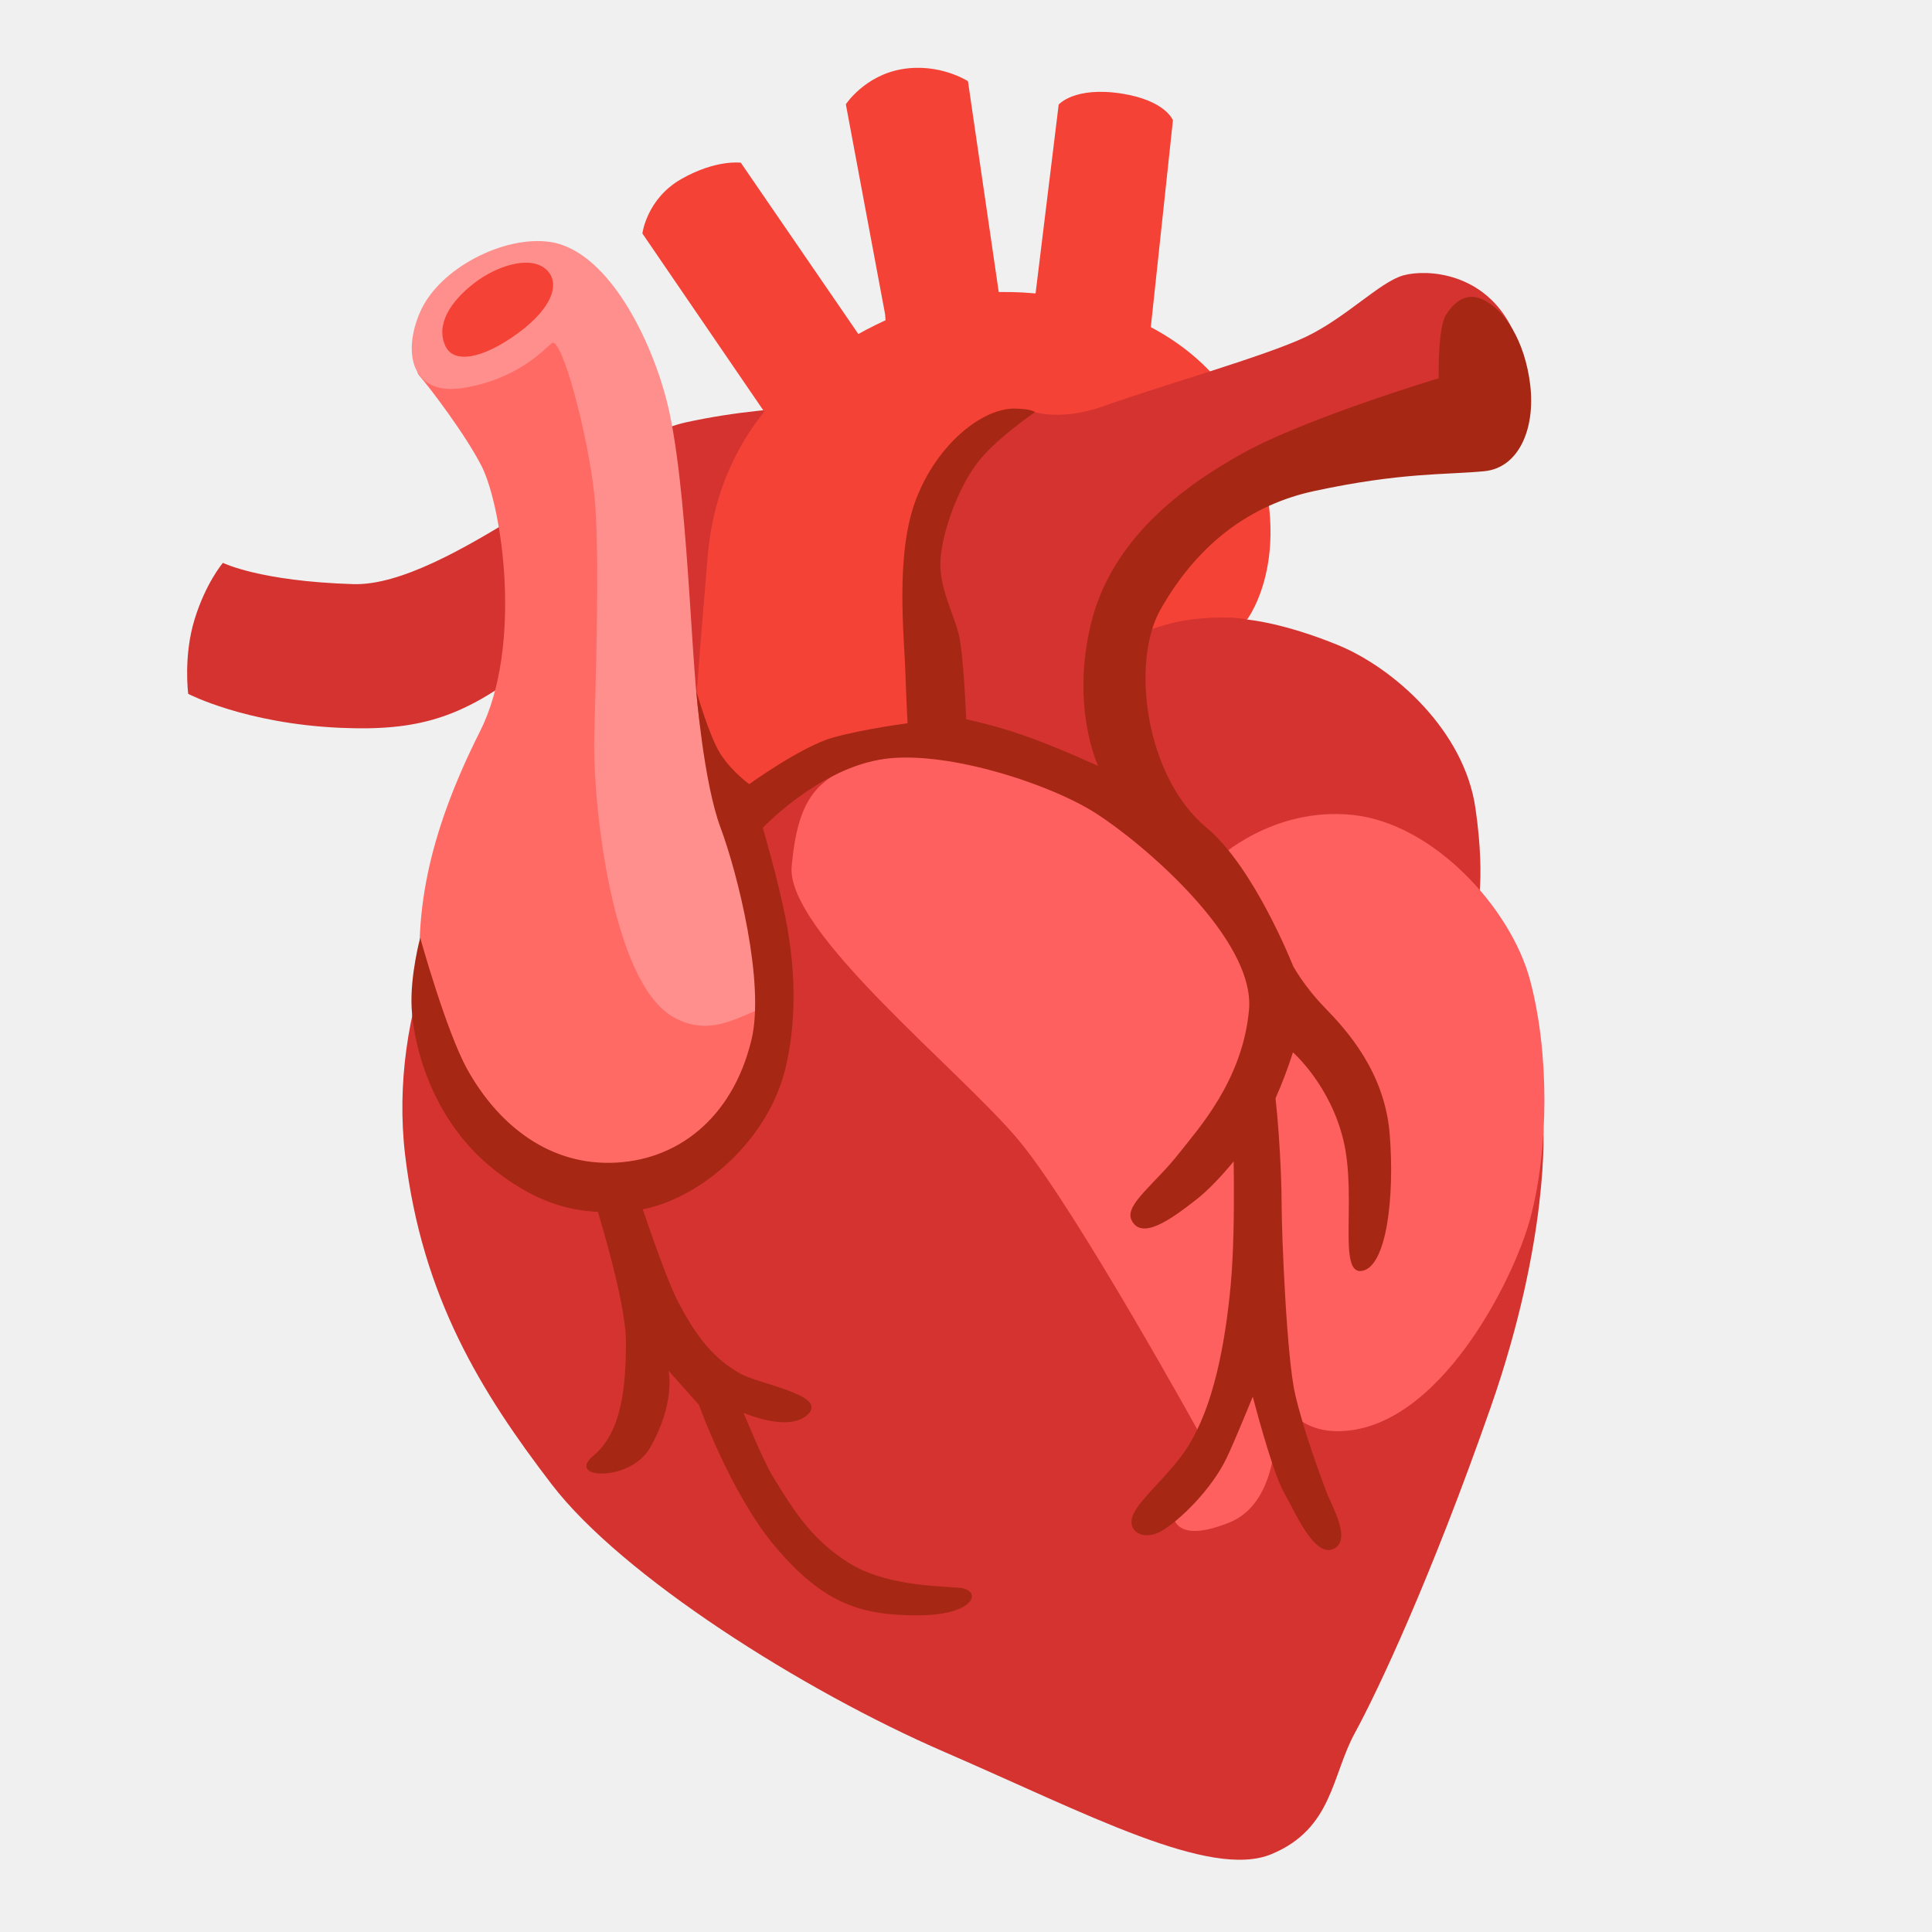
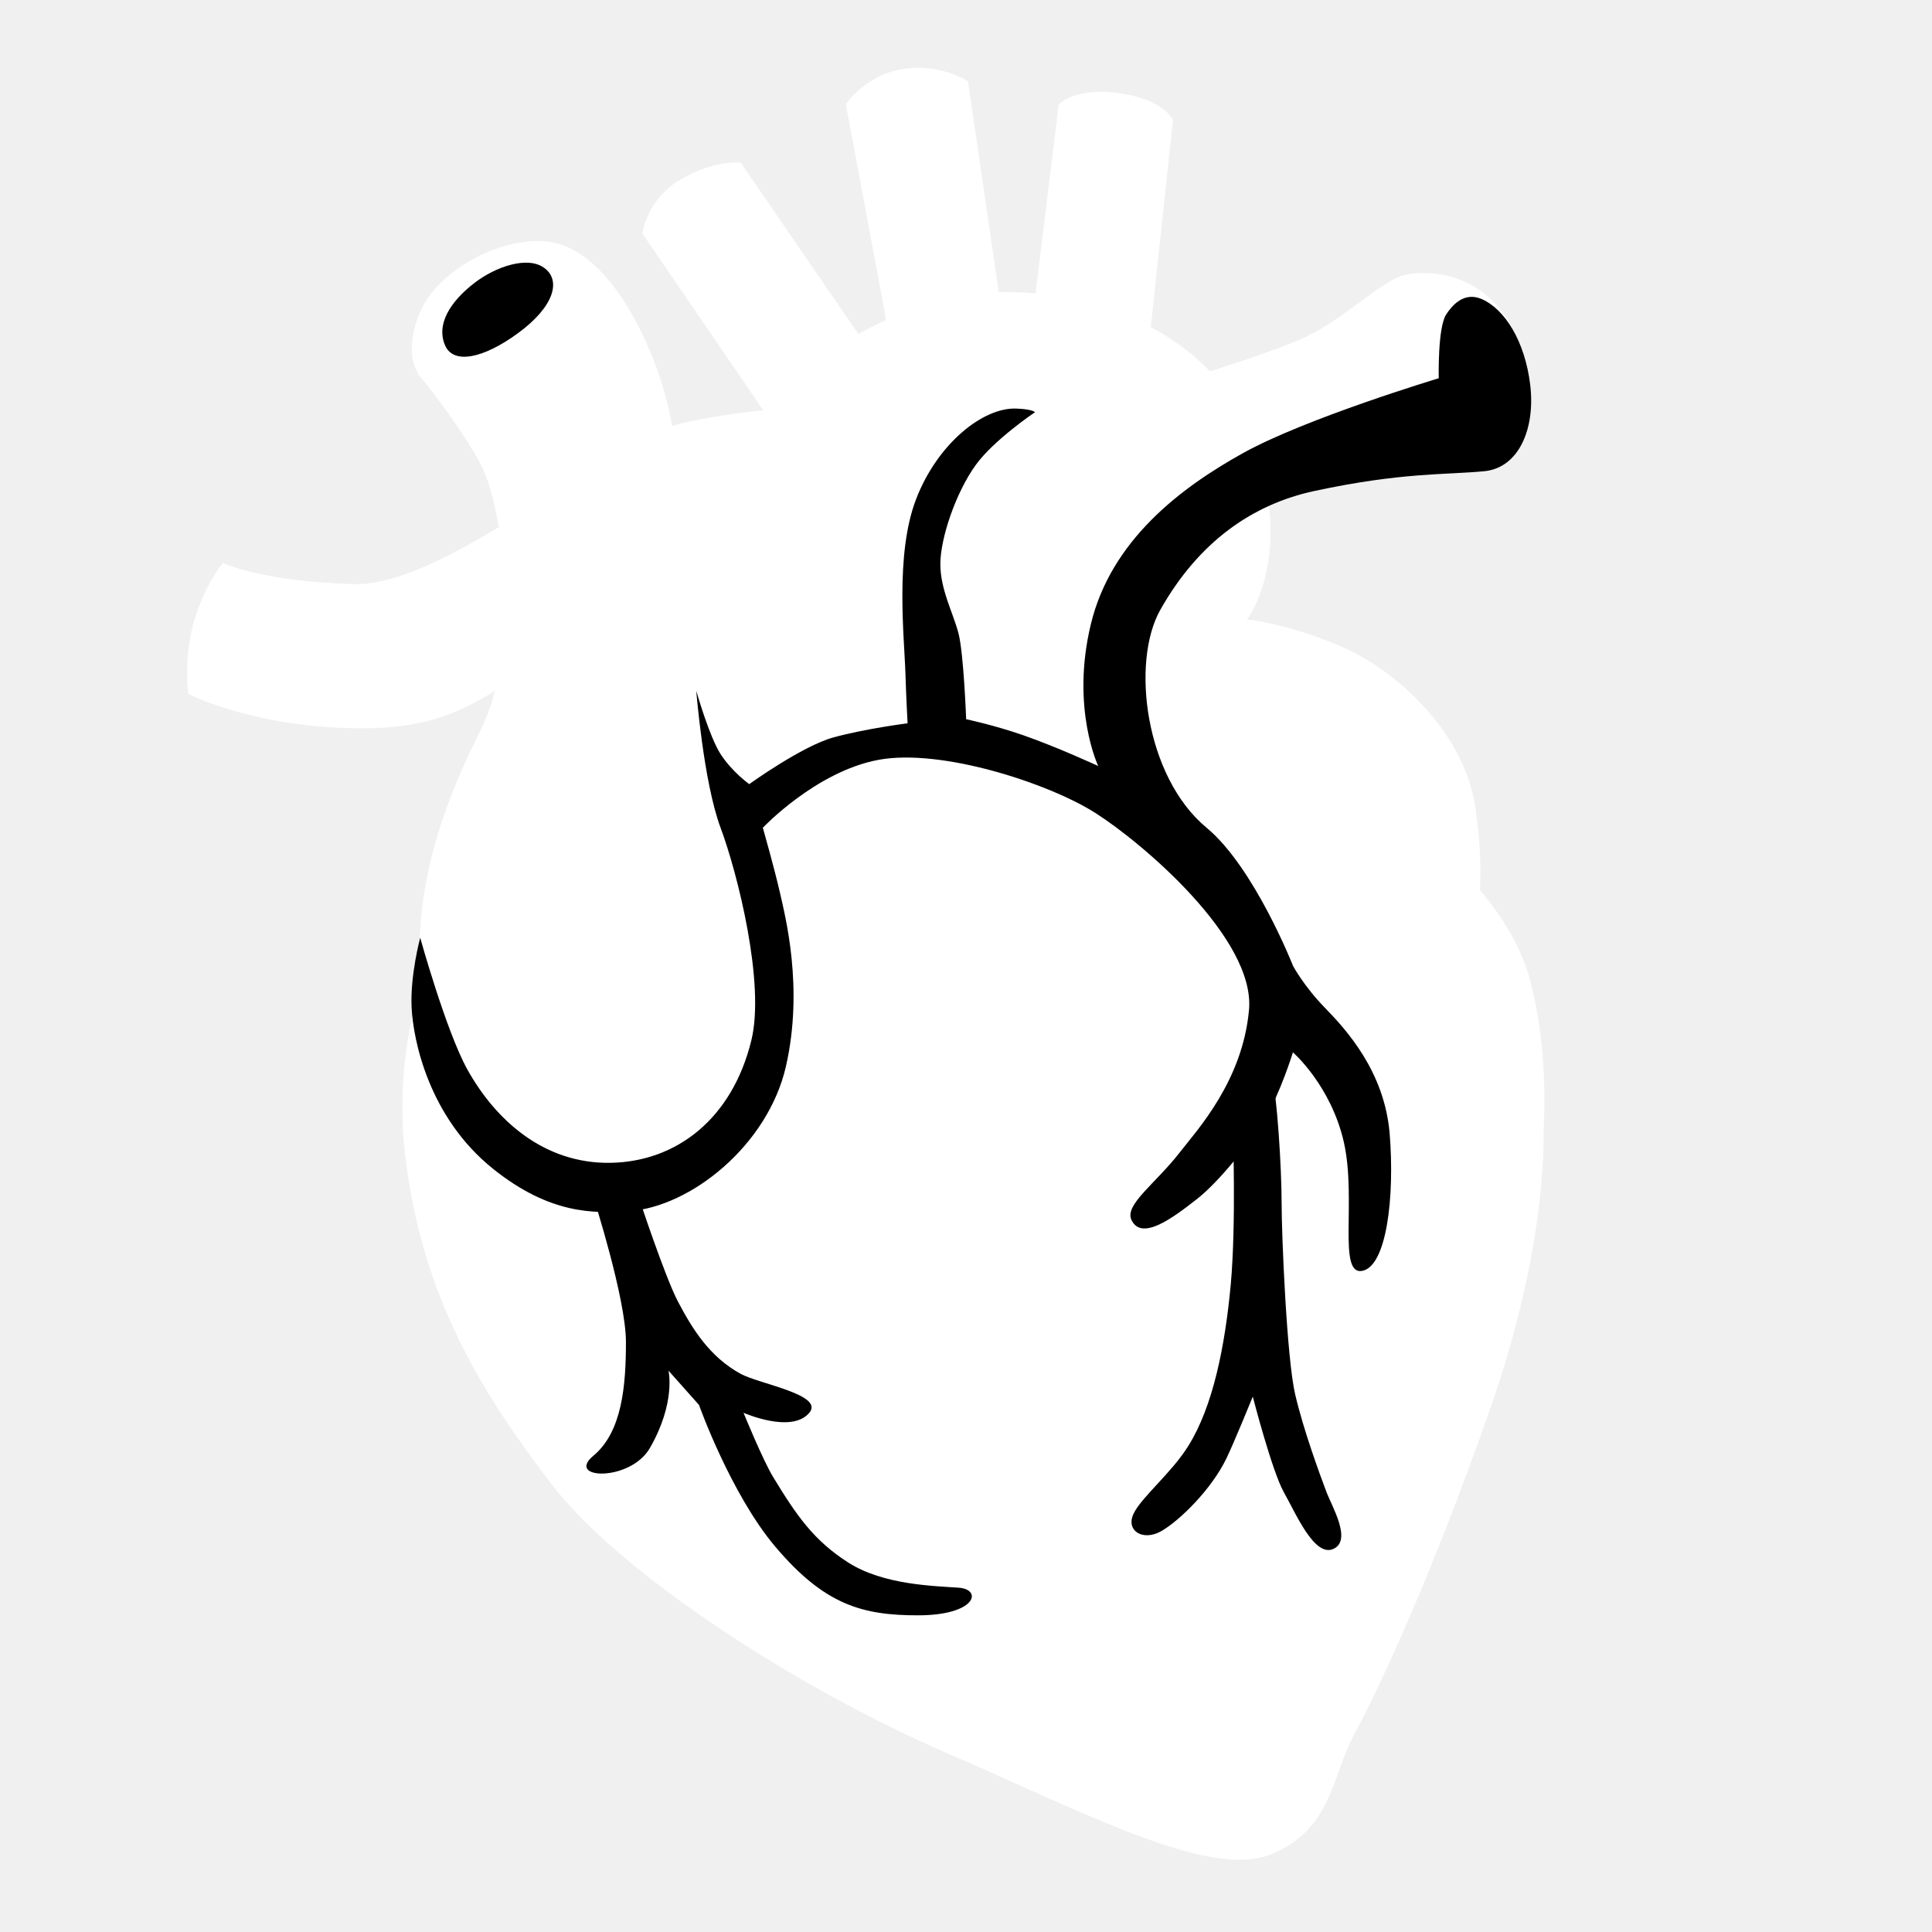
<svg xmlns="http://www.w3.org/2000/svg" width="800px" height="800px" viewBox="0 0 128 128" aria-hidden="true" role="img" class="iconify iconify--noto" preserveAspectRatio="xMidYMid meet">
-   <path d="M14.77 37.29s-1.13 1.31-1.88 3.75s-.42 4.93-.42 4.93s3.77 1.97 10.07 2.25c5.19.23 7.95-.7 11.9-3.59s10.66 1.76 13.69 3.17c3.03 1.41 30 11.83 30 11.83l19.62 1.22s.75-2.16 0-7.32s-5.44-9.29-9.1-10.79c-3.66-1.5-6.01-1.69-6.01-1.69L58.69 26.97s-6.6-.46-13.33 1.03C40.3 29.13 29.6 38.89 23.4 38.7s-8.63-1.41-8.63-1.41z" fill="#d43330" />
-   <path d="M58.64 20.82l-2.6-13.91S57.28 5 59.77 4.58s4.36.8 4.36.8l2.35 16.1h1.88l1.78-14.55s1.03-1.22 4.18-.73c2.91.46 3.39 1.77 3.39 1.77l-1.6 14.96l-16.8 7.09l-7.41-.89l-9.34-13.66s.28-2.3 2.58-3.61s3.94-1.08 3.94-1.08l8.92 13l.8-.8l-.16-2.16z" fill="#f44236" />
-   <path d="M74.83 42.31s2.04-1.08 4.46-1.31s3.33.05 3.33.05s3.5-4.58 0-12.74s-14.83-10.28-21.02-8.24s-13.87 6.9-14.71 16.75c-.84 9.85-1.13 14.92-1.13 14.92l5.98 3.1l23.49-3.68l-.4-8.85z" fill="#f44236" />
-   <path d="M68.17 27.18s1.83.84 4.97-.28c3.75-1.34 10.7-3.31 13.37-4.58s4.93-3.66 6.48-4.08c1.55-.42 5.39-.21 7.22 3.59s-1.45 7.11-1.45 7.11l-17.18 4.22l-6.34 6.9l-1.55 6.9v5.91l28.56 21.83s.44 7.31-3.5 18.57s-7.45 18.73-8.99 21.55s-1.47 6.34-5.52 8.02c-4.05 1.69-12.22-2.67-21.65-6.76c-9.43-4.08-21.4-11.68-26.04-17.74s-8.59-12.39-9.71-21.82s3.1-19.15 7.74-21.68c4.65-2.53 15.63-1.97 15.63-1.97s.64-1.27 5.03-2.67s7.35-1.83 7.35-1.83l-1.13-7.46l.79-8.51l5.92-5.22z" fill="#d43330" />
-   <path d="M80.61 56.95s3.66-3.52 9.01-2.96s10.5 6.19 11.76 10.98c1.27 4.79 1.24 11.17 0 15.77c-1.08 4.03-6.09 14.08-12.75 14.08c-3.1 0-4.03-2.48-4.24-3.63c-.21-1.16 1.61 7.85-2.94 9.68c-4.33 1.74-3.75-1.13-3.75-1.13l1.92-4.5s-8.21-14.9-12.01-19.55c-3.8-4.65-15.58-13.96-15.16-18.32c.42-4.36 1.55-6.19 5.77-7.04c4.22-.84 9.29 0 9.29 0l8.06 4.09l5.04 2.53z" fill="#fe5f5f" />
-   <path d="M50.9 65.35s-2.44 4.32-5.73 0c-3.28-4.32-6.01-8.35-5.73-17.64c.28-9.29.75-13.98-.47-18.86c-1.22-4.88-1.61-7.68-1.61-7.68l-3.27 3.09l-3.11.74l-2.06-1.12s-1.78.28-1.12 1.03s3.09 3.95 4.12 6c1.36 2.72 2.72 11.92-.12 17.55c-3.42 6.79-4.58 12.39-3.75 18.12c.62 4.27 5.22 9.76 5.22 9.76l3.42 2.44l7.7-.66l6.01-6.29l.5-6.48z" fill="#ff6a65" />
-   <path d="M36.45 16.03c-3.05-.45-7.36 1.74-8.62 4.65c-1.18 2.7-.57 5.58 2.88 5.02c3.45-.56 5.2-2.4 5.84-2.96s2.41 6.06 2.82 10c.42 3.94.06 13.04 0 16.26c-.08 4.41 1.18 16.02 5.2 18.36c2.8 1.63 4.97-.55 6.8-.79l-.75-6.17l-2.96-9.22s-.31-.4-1.08-2.35c-.77-1.95-.82-14.92-2.23-21.52c-.9-4.21-3.88-10.68-7.9-11.28z" fill="#ff8f8c" />
-   <path d="M95.81 20.84c-.57.89-.49 4.22-.49 4.22s-8.8 2.65-12.95 4.95c-4.15 2.3-8.76 5.79-10.1 11.35s.49 9.39.49 9.39s-2.73-1.26-4.97-2.04c-1.92-.67-3.78-1.06-3.78-1.06s-.16-4.36-.51-5.7c-.35-1.34-1.2-2.89-1.2-4.58s1.01-4.72 2.35-6.57c1.2-1.66 3.92-3.49 3.92-3.49s-.14-.2-1.22-.24c-2.23-.1-5.26 2.35-6.66 6.01c-1.41 3.66-.77 9.19-.7 11.61c.05 1.62.14 3.23.14 3.23s-2.82.36-4.89.93c-2.08.56-5.6 3.1-5.6 3.1s-1.13-.8-1.9-1.99c-.75-1.16-1.61-4.19-1.61-4.19s.48 6.05 1.61 9.07c1.13 3.03 2.96 10.31 2.04 14.08c-1.27 5.21-4.97 8.05-9.34 8.12s-7.59-2.79-9.48-6.19c-1.41-2.55-3.12-8.72-3.12-8.72s-.67 2.46-.57 4.61c.1 2.15 1.13 7.28 5.4 10.7c3.78 3.03 6.69 2.95 8.94 2.81c4.15-.26 9.27-4.39 10.46-9.6s-.05-9.97-.4-11.52c-.35-1.55-1.13-4.29-1.13-4.29s3.52-3.73 7.67-4.5s11.26 1.55 14.36 3.52c3.1 1.97 10.61 8.33 10.18 13.05s-3.43 7.95-4.62 9.48c-1.57 2.02-3.64 3.43-3.17 4.43c.67 1.43 2.75-.14 4.29-1.34c1.55-1.2 3.59-3.8 4.58-5.42c.99-1.62 1.83-4.34 1.83-4.34s2.53 2.2 3.38 5.98c.84 3.78-.42 8.78 1.2 8.5c1.62-.28 2.17-4.86 1.83-9.08c-.34-4.14-2.89-6.91-4.29-8.35c-1.4-1.44-2.11-2.77-2.11-2.77s-2.57-6.54-5.73-9.16c-4.08-3.38-5.02-10.97-3.07-14.43c2.54-4.51 6.11-7 10.21-7.88c5.77-1.24 8.61-1.06 11.25-1.31c2.31-.22 3.4-2.84 3.05-5.73s-1.69-5.01-3.2-5.67c-1.22-.54-2.02.48-2.37 1.02z" fill="#a62714" />
-   <path d="M39.32 79.34s2.15 6.69 2.15 9.57s-.25 5.95-2.15 7.53c-1.89 1.57 2.43 1.76 3.74-.51c1.73-3.01 1.23-5.12 1.23-5.12l2.02 2.27s2.1 5.9 5.07 9.41c3.24 3.82 5.73 4.53 9.43 4.53c3.88 0 4.29-1.71 2.72-1.83c-1.67-.12-4.99-.18-7.32-1.66c-2.32-1.48-3.45-3.15-4.98-5.66c-.69-1.13-1.97-4.27-1.97-4.27s3.18 1.41 4.36 0c1.01-1.2-3.33-1.91-4.55-2.58c-2.06-1.13-3.19-2.96-4.15-4.78c-.88-1.68-2.6-6.91-2.6-6.91h-3z" fill="#a62714" />
-   <path d="M81.68 74.83s.23 6.19-.14 10.28c-.38 4.08-1.17 8.07-2.82 10.7c-1.11 1.78-3.09 3.38-3.61 4.46c-.56 1.14.61 1.87 1.83 1.17s3.33-2.77 4.32-4.83c.52-1.08 1.74-4.08 1.74-4.08s1.27 4.93 2.06 6.34c.8 1.41 2.02 4.32 3.28 3.75s-.11-2.83-.47-3.8c-.45-1.2-1.5-4.04-2.06-6.43s-.9-10.55-.9-12.71s-.28-7.05-.7-8.83s-2.53 3.98-2.53 3.98z" fill="#a62714" />
-   <path d="M29.51 22.93c.56 1.19 2.47.85 4.8-.85c2.45-1.79 2.88-3.54 1.72-4.35c-1.09-.77-3.17-.08-4.59 1.01c-1.59 1.22-2.59 2.76-1.93 4.19z" fill="#f44236" />
+   <path d="M14.77 37.29s-1.13 1.31-1.88 3.75s-.42 4.93-.42 4.93s3.77 1.97 10.07 2.25c5.19.23 7.95-.7 11.9-3.59s10.66 1.76 13.69 3.17c3.03 1.41 30 11.83 30 11.83l19.62 1.22s.75-2.16 0-7.32s-5.44-9.29-9.1-10.79c-3.66-1.5-6.01-1.69-6.01-1.69L58.69 26.97s-6.6-.46-13.33 1.03C40.3 29.13 29.6 38.89 23.4 38.7s-8.63-1.41-8.63-1.41z" fill="#FFFFFF" />
+   <path d="M58.64 20.82l-2.6-13.91S57.28 5 59.77 4.58s4.36.8 4.36.8l2.35 16.1h1.88l1.78-14.55s1.03-1.22 4.18-.73c2.91.46 3.39 1.77 3.39 1.77l-1.6 14.96l-16.8 7.09l-7.41-.89l-9.34-13.66s.28-2.3 2.58-3.61s3.94-1.08 3.94-1.08l8.92 13l.8-.8l-.16-2.16z" fill="#FFFFFF" />
+   <path d="M74.83 42.31s2.04-1.08 4.46-1.31s3.33.05 3.33.05s3.5-4.58 0-12.74s-14.83-10.28-21.02-8.24s-13.87 6.9-14.71 16.75c-.84 9.85-1.13 14.92-1.13 14.92l5.98 3.1l23.49-3.68l-.4-8.85z" fill="#FFFFFF" />
+   <path d="M68.17 27.18s1.83.84 4.97-.28c3.75-1.34 10.7-3.31 13.37-4.58s4.93-3.66 6.48-4.08c1.55-.42 5.39-.21 7.22 3.59s-1.45 7.11-1.45 7.11l-17.18 4.22l-6.34 6.9l-1.55 6.9v5.91l28.56 21.83s.44 7.31-3.5 18.57s-7.45 18.73-8.99 21.55s-1.47 6.34-5.52 8.02c-4.05 1.69-12.22-2.67-21.65-6.76c-9.43-4.08-21.4-11.68-26.04-17.74s-8.59-12.39-9.71-21.82s3.1-19.15 7.74-21.68c4.65-2.53 15.63-1.97 15.63-1.97s.64-1.27 5.03-2.67s7.35-1.83 7.35-1.83l-1.13-7.46l.79-8.51l5.92-5.22z" fill="#FFFFFF" />
+   <path d="M80.61 56.95s3.66-3.52 9.01-2.96s10.5 6.19 11.76 10.98c1.27 4.79 1.24 11.17 0 15.77c-1.08 4.03-6.09 14.08-12.75 14.08c-3.1 0-4.03-2.48-4.24-3.63c-.21-1.16 1.61 7.85-2.94 9.68c-4.33 1.74-3.75-1.13-3.75-1.13l1.92-4.5s-8.21-14.9-12.01-19.55c-3.8-4.65-15.58-13.96-15.16-18.32c.42-4.36 1.55-6.19 5.77-7.04c4.22-.84 9.29 0 9.29 0l8.06 4.09l5.04 2.53z" fill="#FFFFFF" />
+   <path d="M50.9 65.35s-2.44 4.32-5.73 0c-3.28-4.32-6.01-8.35-5.73-17.64c.28-9.29.75-13.98-.47-18.86c-1.22-4.88-1.61-7.68-1.61-7.68l-3.27 3.09l-3.11.74l-2.06-1.12s-1.78.28-1.12 1.03s3.09 3.95 4.12 6c1.36 2.72 2.72 11.92-.12 17.55c-3.42 6.79-4.58 12.39-3.75 18.12c.62 4.27 5.22 9.76 5.22 9.76l3.42 2.44l7.7-.66l6.01-6.29l.5-6.48z" fill="#FFFFFF" />
+   <path d="M36.45 16.03c-3.05-.45-7.36 1.74-8.62 4.65c-1.18 2.7-.57 5.58 2.88 5.02c3.45-.56 5.2-2.4 5.84-2.96s2.41 6.06 2.82 10c.42 3.94.06 13.04 0 16.26c-.08 4.41 1.18 16.02 5.2 18.36c2.8 1.63 4.97-.55 6.8-.79l-.75-6.17l-2.96-9.22s-.31-.4-1.08-2.35c-.77-1.95-.82-14.92-2.23-21.52c-.9-4.21-3.88-10.68-7.9-11.28z" fill="#FFFFFF" />
+   <path d="M95.81 20.84c-.57.89-.49 4.22-.49 4.22s-8.8 2.65-12.95 4.95c-4.15 2.3-8.76 5.79-10.1 11.35s.49 9.39.49 9.39s-2.73-1.26-4.97-2.04c-1.92-.67-3.78-1.06-3.78-1.06s-.16-4.36-.51-5.7c-.35-1.34-1.2-2.89-1.2-4.58s1.01-4.72 2.35-6.57c1.2-1.66 3.92-3.49 3.92-3.49s-.14-.2-1.22-.24c-2.23-.1-5.26 2.35-6.66 6.01c-1.41 3.66-.77 9.19-.7 11.61c.05 1.62.14 3.23.14 3.23s-2.82.36-4.89.93c-2.08.56-5.6 3.1-5.6 3.1s-1.13-.8-1.9-1.99c-.75-1.16-1.61-4.19-1.61-4.19s.48 6.05 1.61 9.07c1.13 3.03 2.96 10.31 2.04 14.08c-1.27 5.21-4.97 8.05-9.34 8.12s-7.59-2.79-9.48-6.19c-1.41-2.55-3.12-8.72-3.12-8.72s-.67 2.46-.57 4.61c.1 2.15 1.13 7.28 5.4 10.7c3.78 3.03 6.69 2.95 8.94 2.81c4.15-.26 9.27-4.39 10.46-9.6s-.05-9.97-.4-11.52c-.35-1.55-1.13-4.29-1.13-4.29s3.52-3.73 7.67-4.5s11.26 1.55 14.36 3.52c3.1 1.97 10.61 8.33 10.18 13.05s-3.43 7.95-4.62 9.48c-1.57 2.02-3.64 3.43-3.17 4.43c.67 1.43 2.75-.14 4.29-1.34c1.55-1.2 3.59-3.8 4.58-5.42c.99-1.62 1.83-4.34 1.83-4.34s2.53 2.2 3.38 5.98c.84 3.78-.42 8.78 1.2 8.5c1.62-.28 2.17-4.86 1.83-9.08c-.34-4.14-2.89-6.91-4.29-8.35c-1.4-1.44-2.11-2.77-2.11-2.77s-2.57-6.54-5.73-9.16c-4.08-3.38-5.02-10.97-3.07-14.43c2.54-4.51 6.11-7 10.21-7.88c5.77-1.24 8.61-1.06 11.25-1.31c2.31-.22 3.4-2.84 3.05-5.73s-1.69-5.01-3.2-5.67c-1.22-.54-2.02.48-2.37 1.02z" fill="#000000" />
+   <path d="M39.32 79.34s2.15 6.69 2.15 9.57s-.25 5.95-2.15 7.53c-1.89 1.57 2.43 1.76 3.74-.51c1.73-3.01 1.23-5.12 1.23-5.12l2.02 2.27s2.1 5.9 5.07 9.41c3.24 3.82 5.73 4.53 9.43 4.53c3.88 0 4.29-1.71 2.72-1.83c-1.67-.12-4.99-.18-7.32-1.66c-2.32-1.48-3.45-3.15-4.98-5.66c-.69-1.13-1.97-4.27-1.97-4.27s3.18 1.41 4.36 0c1.01-1.2-3.33-1.91-4.55-2.58c-2.06-1.13-3.19-2.96-4.15-4.78c-.88-1.68-2.6-6.91-2.6-6.91h-3z" fill="#000000" />
+   <path d="M81.68 74.83s.23 6.19-.14 10.28c-.38 4.08-1.17 8.07-2.82 10.7c-1.11 1.78-3.09 3.38-3.61 4.46c-.56 1.14.61 1.87 1.83 1.17s3.33-2.77 4.32-4.83c.52-1.08 1.74-4.08 1.74-4.08s1.27 4.93 2.06 6.34c.8 1.41 2.02 4.32 3.28 3.75s-.11-2.83-.47-3.8c-.45-1.2-1.5-4.04-2.06-6.43s-.9-10.55-.9-12.71s-.28-7.05-.7-8.83s-2.53 3.98-2.53 3.98z" fill="#000000" />
+   <path d="M29.51 22.93c.56 1.19 2.47.85 4.8-.85c2.45-1.79 2.88-3.54 1.72-4.35c-1.09-.77-3.17-.08-4.59 1.01c-1.59 1.22-2.59 2.76-1.93 4.19z" fill="#000000" />
</svg>
